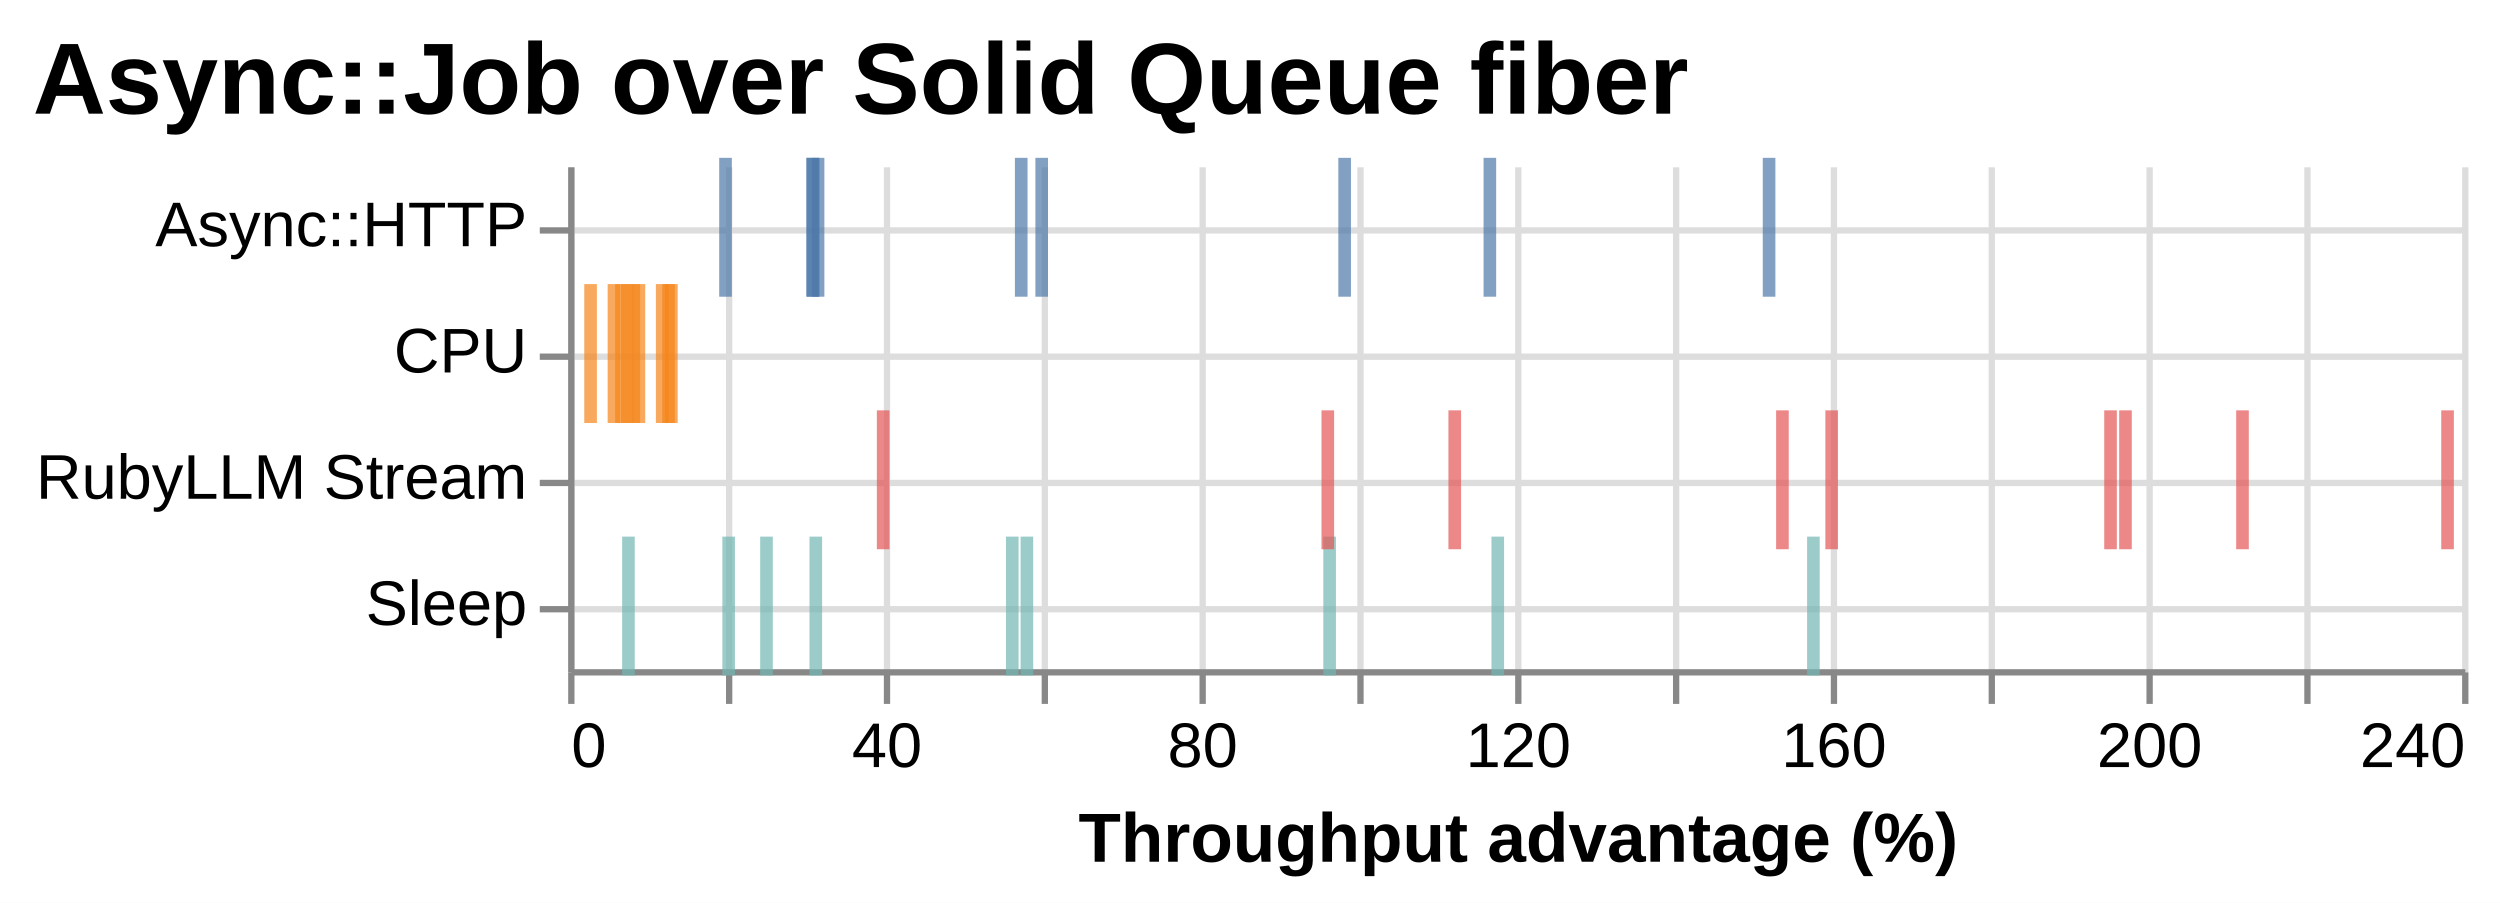
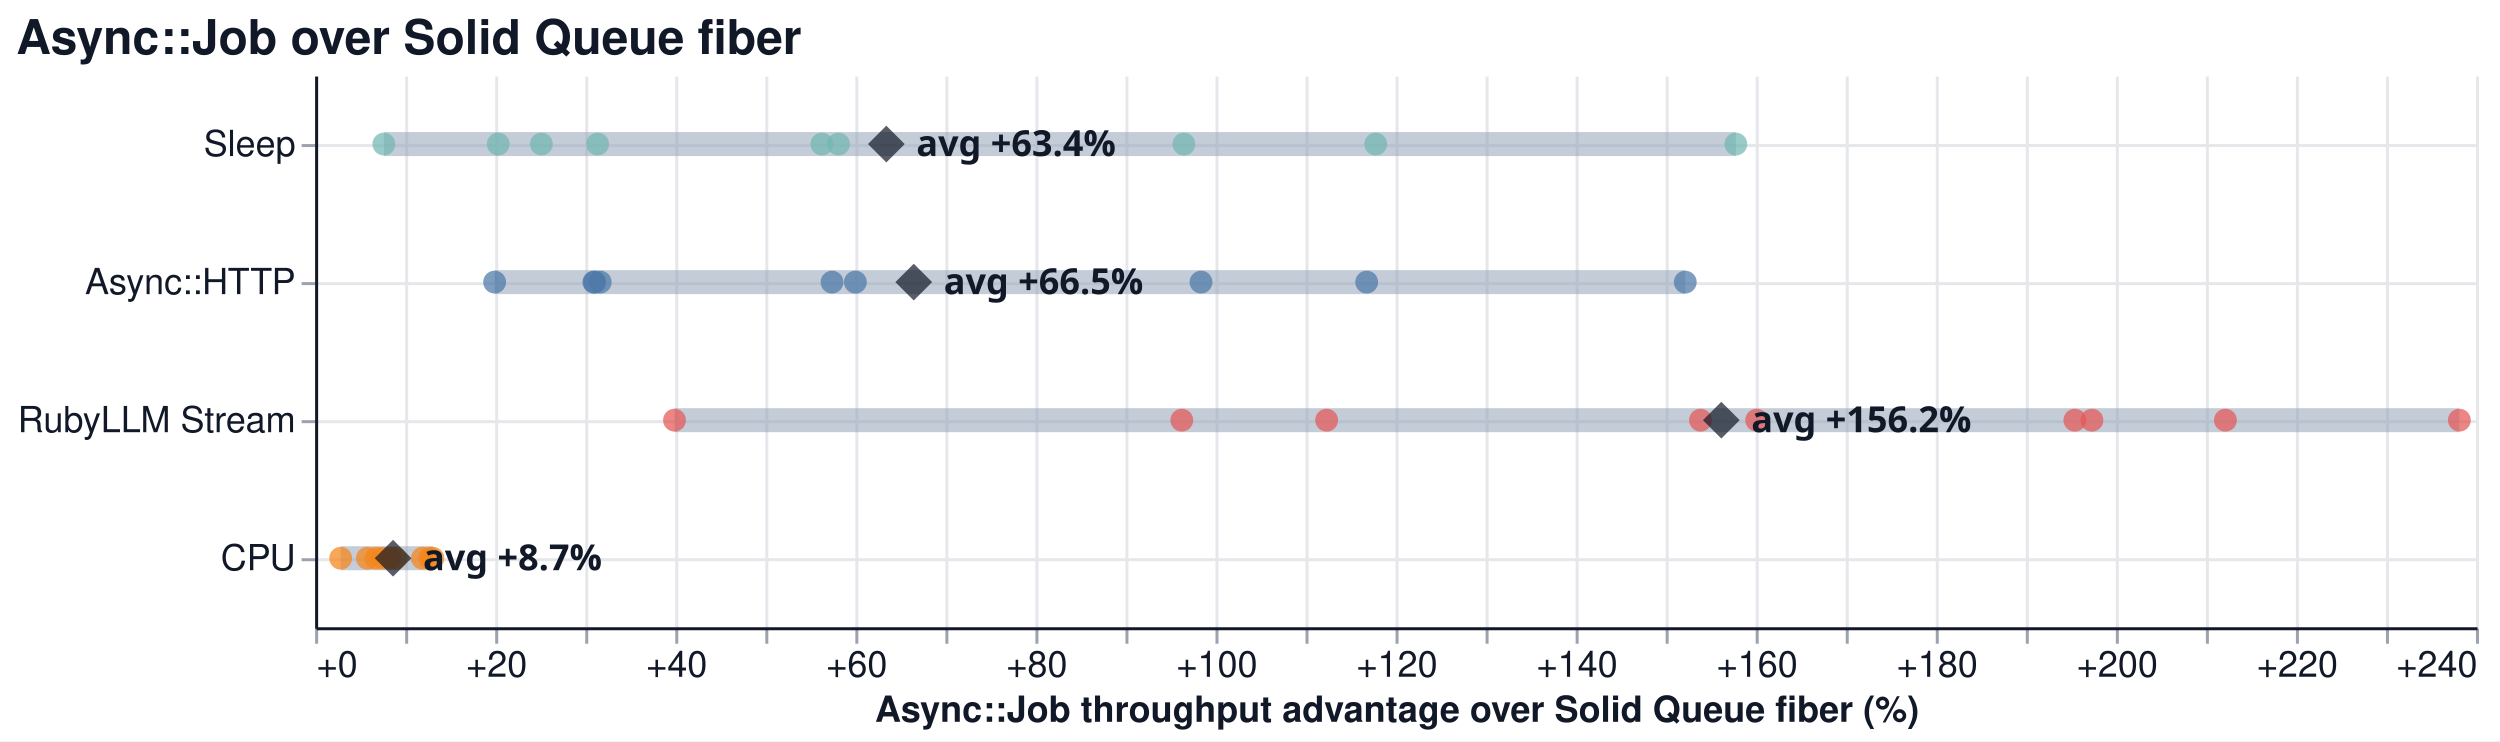
- <svg xmlns="http://www.w3.org/2000/svg" version="1.1" class="marks" width="396" height="143" viewBox="0 0 396 143">
-   <rect width="396" height="143" fill="white" />
-   <g fill="none" stroke-miterlimit="10" transform="translate(90,26)">
+ <svg xmlns="http://www.w3.org/2000/svg" version="1.1" class="marks" width="833" height="247" viewBox="0 0 833 247">
+   <rect width="833" height="247" fill="white" />
+   <g fill="none" stroke-miterlimit="10" transform="translate(105,25)">
    <g class="mark-group role-frame root" role="graphics-object" aria-roledescription="group mark container">
      <g transform="translate(0,0)">
-         <path class="background" aria-hidden="true" d="M0,0h300v80h-300Z" />
+         <path class="background" aria-hidden="true" d="M0,0h720v184h-720Z" />
        <g>
          <g class="mark-group role-axis" aria-hidden="true">
-             <g transform="translate(0.5,80.5)">
+             <g transform="translate(0.5,184.5)">
              <path class="background" aria-hidden="true" d="M0,0h0v0h0Z" pointer-events="none" />
              <g>
                <g class="mark-rule role-axis-grid" pointer-events="none">
-                   <line transform="translate(0,0)" x2="0" y2="-80" stroke="#ddd" stroke-width="1" opacity="1" />
-                   <line transform="translate(25,0)" x2="0" y2="-80" stroke="#ddd" stroke-width="1" opacity="1" />
-                   <line transform="translate(50,0)" x2="0" y2="-80" stroke="#ddd" stroke-width="1" opacity="1" />
-                   <line transform="translate(75,0)" x2="0" y2="-80" stroke="#ddd" stroke-width="1" opacity="1" />
-                   <line transform="translate(100,0)" x2="0" y2="-80" stroke="#ddd" stroke-width="1" opacity="1" />
-                   <line transform="translate(125,0)" x2="0" y2="-80" stroke="#ddd" stroke-width="1" opacity="1" />
-                   <line transform="translate(150,0)" x2="0" y2="-80" stroke="#ddd" stroke-width="1" opacity="1" />
-                   <line transform="translate(175,0)" x2="0" y2="-80" stroke="#ddd" stroke-width="1" opacity="1" />
-                   <line transform="translate(200,0)" x2="0" y2="-80" stroke="#ddd" stroke-width="1" opacity="1" />
-                   <line transform="translate(225,0)" x2="0" y2="-80" stroke="#ddd" stroke-width="1" opacity="1" />
-                   <line transform="translate(250,0)" x2="0" y2="-80" stroke="#ddd" stroke-width="1" opacity="1" />
-                   <line transform="translate(275,0)" x2="0" y2="-80" stroke="#ddd" stroke-width="1" opacity="1" />
-                   <line transform="translate(300,0)" x2="0" y2="-80" stroke="#ddd" stroke-width="1" opacity="1" />
+                   <line transform="translate(0,0)" x2="0" y2="-184" stroke="#e5e7eb" stroke-width="1" opacity="1" />
+                   <line transform="translate(30,0)" x2="0" y2="-184" stroke="#e5e7eb" stroke-width="1" opacity="1" />
+                   <line transform="translate(60,0)" x2="0" y2="-184" stroke="#e5e7eb" stroke-width="1" opacity="1" />
+                   <line transform="translate(90,0)" x2="0" y2="-184" stroke="#e5e7eb" stroke-width="1" opacity="1" />
+                   <line transform="translate(120,0)" x2="0" y2="-184" stroke="#e5e7eb" stroke-width="1" opacity="1" />
+                   <line transform="translate(150,0)" x2="0" y2="-184" stroke="#e5e7eb" stroke-width="1" opacity="1" />
+                   <line transform="translate(180,0)" x2="0" y2="-184" stroke="#e5e7eb" stroke-width="1" opacity="1" />
+                   <line transform="translate(210,0)" x2="0" y2="-184" stroke="#e5e7eb" stroke-width="1" opacity="1" />
+                   <line transform="translate(240,0)" x2="0" y2="-184" stroke="#e5e7eb" stroke-width="1" opacity="1" />
+                   <line transform="translate(270,0)" x2="0" y2="-184" stroke="#e5e7eb" stroke-width="1" opacity="1" />
+                   <line transform="translate(300,0)" x2="0" y2="-184" stroke="#e5e7eb" stroke-width="1" opacity="1" />
+                   <line transform="translate(330,0)" x2="0" y2="-184" stroke="#e5e7eb" stroke-width="1" opacity="1" />
+                   <line transform="translate(360,0)" x2="0" y2="-184" stroke="#e5e7eb" stroke-width="1" opacity="1" />
+                   <line transform="translate(390,0)" x2="0" y2="-184" stroke="#e5e7eb" stroke-width="1" opacity="1" />
+                   <line transform="translate(420,0)" x2="0" y2="-184" stroke="#e5e7eb" stroke-width="1" opacity="1" />
+                   <line transform="translate(450,0)" x2="0" y2="-184" stroke="#e5e7eb" stroke-width="1" opacity="1" />
+                   <line transform="translate(480,0)" x2="0" y2="-184" stroke="#e5e7eb" stroke-width="1" opacity="1" />
+                   <line transform="translate(510,0)" x2="0" y2="-184" stroke="#e5e7eb" stroke-width="1" opacity="1" />
+                   <line transform="translate(540,0)" x2="0" y2="-184" stroke="#e5e7eb" stroke-width="1" opacity="1" />
+                   <line transform="translate(570,0)" x2="0" y2="-184" stroke="#e5e7eb" stroke-width="1" opacity="1" />
+                   <line transform="translate(600,0)" x2="0" y2="-184" stroke="#e5e7eb" stroke-width="1" opacity="1" />
+                   <line transform="translate(630,0)" x2="0" y2="-184" stroke="#e5e7eb" stroke-width="1" opacity="1" />
+                   <line transform="translate(660,0)" x2="0" y2="-184" stroke="#e5e7eb" stroke-width="1" opacity="1" />
+                   <line transform="translate(690,0)" x2="0" y2="-184" stroke="#e5e7eb" stroke-width="1" opacity="1" />
+                   <line transform="translate(720,0)" x2="0" y2="-184" stroke="#e5e7eb" stroke-width="1" opacity="1" />
                </g>
              </g>
              <path class="foreground" aria-hidden="true" d="" pointer-events="none" display="none" />
            </g>
          </g>
          <g class="mark-group role-axis" aria-hidden="true">
            <g transform="translate(0.5,0.5)">
              <path class="background" aria-hidden="true" d="M0,0h0v0h0Z" pointer-events="none" />
              <g>
                <g class="mark-rule role-axis-grid" pointer-events="none">
-                   <line transform="translate(0,10)" x2="300" y2="0" stroke="#ddd" stroke-width="1" opacity="1" />
-                   <line transform="translate(0,30)" x2="300" y2="0" stroke="#ddd" stroke-width="1" opacity="1" />
-                   <line transform="translate(0,50)" x2="300" y2="0" stroke="#ddd" stroke-width="1" opacity="1" />
-                   <line transform="translate(0,70)" x2="300" y2="0" stroke="#ddd" stroke-width="1" opacity="1" />
-                 </g>
-               </g>
-               <path class="foreground" aria-hidden="true" d="" pointer-events="none" display="none" />
-             </g>
-           </g>
-           <g class="mark-group role-axis" role="graphics-symbol" aria-roledescription="axis" aria-label="X-axis titled 'Throughput advantage (%)' for a linear scale with values from 0 to 240">
-             <g transform="translate(0.5,80.5)">
+                   <line transform="translate(0,23)" x2="720" y2="0" stroke="#e5e7eb" stroke-width="1" opacity="1" />
+                   <line transform="translate(0,69)" x2="720" y2="0" stroke="#e5e7eb" stroke-width="1" opacity="1" />
+                   <line transform="translate(0,115)" x2="720" y2="0" stroke="#e5e7eb" stroke-width="1" opacity="1" />
+                   <line transform="translate(0,161)" x2="720" y2="0" stroke="#e5e7eb" stroke-width="1" opacity="1" />
+                 </g>
+               </g>
+               <path class="foreground" aria-hidden="true" d="" pointer-events="none" display="none" />
+             </g>
+           </g>
+           <g class="mark-group role-axis" role="graphics-symbol" aria-roledescription="axis" aria-label="X-axis titled 'Async::Job throughput advantage over Solid Queue fiber (%)' for a linear scale with values from +0 to +240">
+             <g transform="translate(0.5,184.5)">
              <path class="background" aria-hidden="true" d="M0,0h0v0h0Z" pointer-events="none" />
              <g>
                <g class="mark-rule role-axis-tick" pointer-events="none">
-                   <line transform="translate(0,0)" x2="0" y2="5" stroke="#888" stroke-width="1" opacity="1" />
-                   <line transform="translate(25,0)" x2="0" y2="5" stroke="#888" stroke-width="1" opacity="1" />
-                   <line transform="translate(50,0)" x2="0" y2="5" stroke="#888" stroke-width="1" opacity="1" />
-                   <line transform="translate(75,0)" x2="0" y2="5" stroke="#888" stroke-width="1" opacity="1" />
-                   <line transform="translate(100,0)" x2="0" y2="5" stroke="#888" stroke-width="1" opacity="1" />
-                   <line transform="translate(125,0)" x2="0" y2="5" stroke="#888" stroke-width="1" opacity="1" />
-                   <line transform="translate(150,0)" x2="0" y2="5" stroke="#888" stroke-width="1" opacity="1" />
-                   <line transform="translate(175,0)" x2="0" y2="5" stroke="#888" stroke-width="1" opacity="1" />
-                   <line transform="translate(200,0)" x2="0" y2="5" stroke="#888" stroke-width="1" opacity="1" />
-                   <line transform="translate(225,0)" x2="0" y2="5" stroke="#888" stroke-width="1" opacity="1" />
-                   <line transform="translate(250,0)" x2="0" y2="5" stroke="#888" stroke-width="1" opacity="1" />
-                   <line transform="translate(275,0)" x2="0" y2="5" stroke="#888" stroke-width="1" opacity="1" />
-                   <line transform="translate(300,0)" x2="0" y2="5" stroke="#888" stroke-width="1" opacity="1" />
+                   <line transform="translate(0,0)" x2="0" y2="5" stroke="#9ca3af" stroke-width="1" opacity="1" />
+                   <line transform="translate(30,0)" x2="0" y2="5" stroke="#9ca3af" stroke-width="1" opacity="1" />
+                   <line transform="translate(60,0)" x2="0" y2="5" stroke="#9ca3af" stroke-width="1" opacity="1" />
+                   <line transform="translate(90,0)" x2="0" y2="5" stroke="#9ca3af" stroke-width="1" opacity="1" />
+                   <line transform="translate(120,0)" x2="0" y2="5" stroke="#9ca3af" stroke-width="1" opacity="1" />
+                   <line transform="translate(150,0)" x2="0" y2="5" stroke="#9ca3af" stroke-width="1" opacity="1" />
+                   <line transform="translate(180,0)" x2="0" y2="5" stroke="#9ca3af" stroke-width="1" opacity="1" />
+                   <line transform="translate(210,0)" x2="0" y2="5" stroke="#9ca3af" stroke-width="1" opacity="1" />
+                   <line transform="translate(240,0)" x2="0" y2="5" stroke="#9ca3af" stroke-width="1" opacity="1" />
+                   <line transform="translate(270,0)" x2="0" y2="5" stroke="#9ca3af" stroke-width="1" opacity="1" />
+                   <line transform="translate(300,0)" x2="0" y2="5" stroke="#9ca3af" stroke-width="1" opacity="1" />
+                   <line transform="translate(330,0)" x2="0" y2="5" stroke="#9ca3af" stroke-width="1" opacity="1" />
+                   <line transform="translate(360,0)" x2="0" y2="5" stroke="#9ca3af" stroke-width="1" opacity="1" />
+                   <line transform="translate(390,0)" x2="0" y2="5" stroke="#9ca3af" stroke-width="1" opacity="1" />
+                   <line transform="translate(420,0)" x2="0" y2="5" stroke="#9ca3af" stroke-width="1" opacity="1" />
+                   <line transform="translate(450,0)" x2="0" y2="5" stroke="#9ca3af" stroke-width="1" opacity="1" />
+                   <line transform="translate(480,0)" x2="0" y2="5" stroke="#9ca3af" stroke-width="1" opacity="1" />
+                   <line transform="translate(510,0)" x2="0" y2="5" stroke="#9ca3af" stroke-width="1" opacity="1" />
+                   <line transform="translate(540,0)" x2="0" y2="5" stroke="#9ca3af" stroke-width="1" opacity="1" />
+                   <line transform="translate(570,0)" x2="0" y2="5" stroke="#9ca3af" stroke-width="1" opacity="1" />
+                   <line transform="translate(600,0)" x2="0" y2="5" stroke="#9ca3af" stroke-width="1" opacity="1" />
+                   <line transform="translate(630,0)" x2="0" y2="5" stroke="#9ca3af" stroke-width="1" opacity="1" />
+                   <line transform="translate(660,0)" x2="0" y2="5" stroke="#9ca3af" stroke-width="1" opacity="1" />
+                   <line transform="translate(690,0)" x2="0" y2="5" stroke="#9ca3af" stroke-width="1" opacity="1" />
+                   <line transform="translate(720,0)" x2="0" y2="5" stroke="#9ca3af" stroke-width="1" opacity="1" />
                </g>
                <g class="mark-text role-axis-label" pointer-events="none">
-                   <text text-anchor="start" transform="translate(0,15)" font-family="Arial" font-size="10px" fill="#000" opacity="1">0</text>
-                   <text text-anchor="middle" transform="translate(25,15)" font-family="Arial" font-size="10px" fill="#000" opacity="0">20</text>
-                   <text text-anchor="middle" transform="translate(50,15)" font-family="Arial" font-size="10px" fill="#000" opacity="1">40</text>
-                   <text text-anchor="middle" transform="translate(75,15)" font-family="Arial" font-size="10px" fill="#000" opacity="0">60</text>
-                   <text text-anchor="middle" transform="translate(100,15)" font-family="Arial" font-size="10px" fill="#000" opacity="1">80</text>
-                   <text text-anchor="middle" transform="translate(125,15)" font-family="Arial" font-size="10px" fill="#000" opacity="0">100</text>
-                   <text text-anchor="middle" transform="translate(150,15)" font-family="Arial" font-size="10px" fill="#000" opacity="1">120</text>
-                   <text text-anchor="middle" transform="translate(175,15)" font-family="Arial" font-size="10px" fill="#000" opacity="0">140</text>
-                   <text text-anchor="middle" transform="translate(200,15)" font-family="Arial" font-size="10px" fill="#000" opacity="1">160</text>
-                   <text text-anchor="middle" transform="translate(225,15)" font-family="Arial" font-size="10px" fill="#000" opacity="0">180</text>
-                   <text text-anchor="middle" transform="translate(250,15)" font-family="Arial" font-size="10px" fill="#000" opacity="1">200</text>
-                   <text text-anchor="middle" transform="translate(275,15)" font-family="Arial" font-size="10px" fill="#000" opacity="0">220</text>
-                   <text text-anchor="end" transform="translate(300,15)" font-family="Arial" font-size="10px" fill="#000" opacity="1">240</text>
+                   <text text-anchor="start" transform="translate(0,16)" font-family="Helvetica" font-size="12px" fill="#111827" opacity="1">+0</text>
+                   <text text-anchor="middle" transform="translate(30,16)" font-family="Helvetica" font-size="12px" fill="#111827" opacity="0">+10</text>
+                   <text text-anchor="middle" transform="translate(60,16)" font-family="Helvetica" font-size="12px" fill="#111827" opacity="1">+20</text>
+                   <text text-anchor="middle" transform="translate(90,16)" font-family="Helvetica" font-size="12px" fill="#111827" opacity="0">+30</text>
+                   <text text-anchor="middle" transform="translate(120,16)" font-family="Helvetica" font-size="12px" fill="#111827" opacity="1">+40</text>
+                   <text text-anchor="middle" transform="translate(150,16)" font-family="Helvetica" font-size="12px" fill="#111827" opacity="0">+50</text>
+                   <text text-anchor="middle" transform="translate(180,16)" font-family="Helvetica" font-size="12px" fill="#111827" opacity="1">+60</text>
+                   <text text-anchor="middle" transform="translate(210,16)" font-family="Helvetica" font-size="12px" fill="#111827" opacity="0">+70</text>
+                   <text text-anchor="middle" transform="translate(240,16)" font-family="Helvetica" font-size="12px" fill="#111827" opacity="1">+80</text>
+                   <text text-anchor="middle" transform="translate(270,16)" font-family="Helvetica" font-size="12px" fill="#111827" opacity="0">+90</text>
+                   <text text-anchor="middle" transform="translate(300,16)" font-family="Helvetica" font-size="12px" fill="#111827" opacity="1">+100</text>
+                   <text text-anchor="middle" transform="translate(330,16)" font-family="Helvetica" font-size="12px" fill="#111827" opacity="0">+110</text>
+                   <text text-anchor="middle" transform="translate(360,16)" font-family="Helvetica" font-size="12px" fill="#111827" opacity="1">+120</text>
+                   <text text-anchor="middle" transform="translate(390,16)" font-family="Helvetica" font-size="12px" fill="#111827" opacity="0">+130</text>
+                   <text text-anchor="middle" transform="translate(420,16)" font-family="Helvetica" font-size="12px" fill="#111827" opacity="1">+140</text>
+                   <text text-anchor="middle" transform="translate(450,16)" font-family="Helvetica" font-size="12px" fill="#111827" opacity="0">+150</text>
+                   <text text-anchor="middle" transform="translate(480,16)" font-family="Helvetica" font-size="12px" fill="#111827" opacity="1">+160</text>
+                   <text text-anchor="middle" transform="translate(510,16)" font-family="Helvetica" font-size="12px" fill="#111827" opacity="0">+170</text>
+                   <text text-anchor="middle" transform="translate(540,16)" font-family="Helvetica" font-size="12px" fill="#111827" opacity="1">+180</text>
+                   <text text-anchor="middle" transform="translate(570,16)" font-family="Helvetica" font-size="12px" fill="#111827" opacity="0">+190</text>
+                   <text text-anchor="middle" transform="translate(600,16)" font-family="Helvetica" font-size="12px" fill="#111827" opacity="1">+200</text>
+                   <text text-anchor="middle" transform="translate(630,16)" font-family="Helvetica" font-size="12px" fill="#111827" opacity="0">+210</text>
+                   <text text-anchor="middle" transform="translate(660,16)" font-family="Helvetica" font-size="12px" fill="#111827" opacity="1">+220</text>
+                   <text text-anchor="middle" transform="translate(690,16)" font-family="Helvetica" font-size="12px" fill="#111827" opacity="0">+230</text>
+                   <text text-anchor="end" transform="translate(720,16)" font-family="Helvetica" font-size="12px" fill="#111827" opacity="1">+240</text>
                </g>
                <g class="mark-rule role-axis-domain" pointer-events="none">
-                   <line transform="translate(0,0)" x2="300" y2="0" stroke="#888" stroke-width="1" opacity="1" />
+                   <line transform="translate(0,0)" x2="720" y2="0" stroke="#111827" stroke-width="1" opacity="1" />
                </g>
                <g class="mark-text role-axis-title" pointer-events="none">
-                   <text text-anchor="middle" transform="translate(150,30)" font-family="Arial" font-size="11px" font-weight="bold" fill="#000" opacity="1">Throughput advantage (%)</text>
-                 </g>
-               </g>
-               <path class="foreground" aria-hidden="true" d="" pointer-events="none" display="none" />
-             </g>
-           </g>
-           <g class="mark-group role-axis" role="graphics-symbol" aria-roledescription="axis" aria-label="Y-axis for a discrete scale with 4 values: Async::HTTP, CPU, RubyLLM Stream, Sleep">
+                   <text text-anchor="middle" transform="translate(360,31)" font-family="Helvetica" font-size="12px" font-weight="bold" fill="#111827" opacity="1">Async::Job throughput advantage over Solid Queue fiber (%)</text>
+                 </g>
+               </g>
+               <path class="foreground" aria-hidden="true" d="" pointer-events="none" display="none" />
+             </g>
+           </g>
+           <g class="mark-group role-axis" role="graphics-symbol" aria-roledescription="axis" aria-label="Y-axis for a discrete scale with 4 values: Sleep, Async::HTTP, RubyLLM Stream, CPU">
            <g transform="translate(0.5,0.5)">
              <path class="background" aria-hidden="true" d="M0,0h0v0h0Z" pointer-events="none" />
              <g>
                <g class="mark-rule role-axis-tick" pointer-events="none">
-                   <line transform="translate(0,10)" x2="-5" y2="0" stroke="#888" stroke-width="1" opacity="1" />
-                   <line transform="translate(0,30)" x2="-5" y2="0" stroke="#888" stroke-width="1" opacity="1" />
-                   <line transform="translate(0,50)" x2="-5" y2="0" stroke="#888" stroke-width="1" opacity="1" />
-                   <line transform="translate(0,70)" x2="-5" y2="0" stroke="#888" stroke-width="1" opacity="1" />
+                   <line transform="translate(0,23)" x2="-5" y2="0" stroke="#9ca3af" stroke-width="1" opacity="1" />
+                   <line transform="translate(0,69)" x2="-5" y2="0" stroke="#9ca3af" stroke-width="1" opacity="1" />
+                   <line transform="translate(0,115)" x2="-5" y2="0" stroke="#9ca3af" stroke-width="1" opacity="1" />
+                   <line transform="translate(0,161)" x2="-5" y2="0" stroke="#9ca3af" stroke-width="1" opacity="1" />
                </g>
                <g class="mark-text role-axis-label" pointer-events="none">
-                   <text text-anchor="end" transform="translate(-7,12.5)" font-family="Arial" font-size="10px" fill="#000" opacity="1">Async::HTTP</text>
-                   <text text-anchor="end" transform="translate(-7,32.5)" font-family="Arial" font-size="10px" fill="#000" opacity="1">CPU</text>
-                   <text text-anchor="end" transform="translate(-7,52.5)" font-family="Arial" font-size="10px" fill="#000" opacity="1">RubyLLM Stream</text>
-                   <text text-anchor="end" transform="translate(-7,72.5)" font-family="Arial" font-size="10px" fill="#000" opacity="1">Sleep</text>
+                   <text text-anchor="end" transform="translate(-7,26.5)" font-family="Helvetica" font-size="12px" fill="#111827" opacity="1">Sleep</text>
+                   <text text-anchor="end" transform="translate(-7,72.5)" font-family="Helvetica" font-size="12px" fill="#111827" opacity="1">Async::HTTP</text>
+                   <text text-anchor="end" transform="translate(-7,118.5)" font-family="Helvetica" font-size="12px" fill="#111827" opacity="1">RubyLLM Stream</text>
+                   <text text-anchor="end" transform="translate(-7,164.5)" font-family="Helvetica" font-size="12px" fill="#111827" opacity="1">CPU</text>
                </g>
                <g class="mark-rule role-axis-domain" pointer-events="none">
-                   <line transform="translate(0,0)" x2="0" y2="80" stroke="#888" stroke-width="1" opacity="1" />
-                 </g>
-               </g>
-               <path class="foreground" aria-hidden="true" d="" pointer-events="none" display="none" />
-             </g>
-           </g>
-           <g class="mark-rect role-mark marks" role="graphics-object" aria-roledescription="rect mark container">
-             <path aria-label="Throughput advantage (%): 31.375739645; workload: Sleep; concurrency: 5; processes: 1 proc; value: 31.375739645" role="graphics-symbol" aria-roledescription="tick" d="M38.22,59h2v22h-2Z" fill="#72b7b2" opacity="0.7" />
-             <path aria-label="Throughput advantage (%): 58.1294432647; workload: Sleep; concurrency: 10; processes: 1 proc; value: 58.1294432647" role="graphics-symbol" aria-roledescription="tick" d="M71.662,59h2v22h-2Z" fill="#72b7b2" opacity="0.7" />
-             <path aria-label="Throughput advantage (%): 117.79725834; workload: Sleep; concurrency: 25; processes: 1 proc; value: 117.79725834" role="graphics-symbol" aria-roledescription="tick" d="M146.247,59h2v22h-2Z" fill="#72b7b2" opacity="0.7" />
-             <path aria-label="Throughput advantage (%): 157.794026874; workload: Sleep; concurrency: 50; processes: 1 proc; value: 157.794026874" role="graphics-symbol" aria-roledescription="tick" d="M196.243,59h2v22h-2Z" fill="#72b7b2" opacity="0.7" />
-             <path aria-label="Throughput advantage (%): 25.1297946532; workload: Sleep; concurrency: 5; processes: 2 proc; value: 25.1297946532" role="graphics-symbol" aria-roledescription="tick" d="M30.412,59h2v22h-2Z" fill="#72b7b2" opacity="0.7" />
-             <path aria-label="Throughput advantage (%): 56.2765905423; workload: Sleep; concurrency: 10; processes: 2 proc; value: 56.2765905423" role="graphics-symbol" aria-roledescription="tick" d="M69.346,59h2v22h-2Z" fill="#72b7b2" opacity="0.7" />
-             <path aria-label="Throughput advantage (%): 96.4900355322; workload: Sleep; concurrency: 25; processes: 2 proc; value: 96.4900355322" role="graphics-symbol" aria-roledescription="tick" d="M119.613,59h2v22h-2Z" fill="#72b7b2" opacity="0.7" />
-             <path aria-label="Throughput advantage (%): 7.63657135985; workload: Sleep; concurrency: 5; processes: 6 proc; value: 7.63657135985" role="graphics-symbol" aria-roledescription="tick" d="M8.546,59h2v22h-2Z" fill="#72b7b2" opacity="0.7" />
-             <path aria-label="Throughput advantage (%): 20.3369951914; workload: Sleep; concurrency: 10; processes: 6 proc; value: 20.3369951914" role="graphics-symbol" aria-roledescription="tick" d="M24.421,59h2v22h-2Z" fill="#72b7b2" opacity="0.7" />
-             <path aria-label="Throughput advantage (%): 30.9555654629; workload: Async::HTTP; concurrency: 5; processes: 1 proc; value: 30.9555654629" role="graphics-symbol" aria-roledescription="tick" d="M37.694,-1h2v22h-2Z" fill="#4c78a8" opacity="0.7" />
-             <path aria-label="Throughput advantage (%): 60.0037362227; workload: Async::HTTP; concurrency: 10; processes: 1 proc; value: 60.0037362227" role="graphics-symbol" aria-roledescription="tick" d="M74.005,-1h2v22h-2Z" fill="#4c78a8" opacity="0.7" />
-             <path aria-label="Throughput advantage (%): 116.79411593; workload: Async::HTTP; concurrency: 25; processes: 1 proc; value: 116.79411593" role="graphics-symbol" aria-roledescription="tick" d="M144.993,-1h2v22h-2Z" fill="#4c78a8" opacity="0.7" />
-             <path aria-label="Throughput advantage (%): 152.176767677; workload: Async::HTTP; concurrency: 50; processes: 1 proc; value: 152.176767677" role="graphics-symbol" aria-roledescription="tick" d="M189.221,-1h2v22h-2Z" fill="#4c78a8" opacity="0.7" />
-             <path aria-label="Throughput advantage (%): 31.6636570621; workload: Async::HTTP; concurrency: 5; processes: 2 proc; value: 31.6636570621" role="graphics-symbol" aria-roledescription="tick" d="M38.58,-1h2v22h-2Z" fill="#4c78a8" opacity="0.7" />
-             <path aria-label="Throughput advantage (%): 57.408411814; workload: Async::HTTP; concurrency: 10; processes: 2 proc; value: 57.408411814" role="graphics-symbol" aria-roledescription="tick" d="M70.761,-1h2v22h-2Z" fill="#4c78a8" opacity="0.7" />
-             <path aria-label="Throughput advantage (%): 98.3918037876; workload: Async::HTTP; concurrency: 25; processes: 2 proc; value: 98.3918037876" role="graphics-symbol" aria-roledescription="tick" d="M121.99,-1h2v22h-2Z" fill="#4c78a8" opacity="0.7" />
-             <path aria-label="Throughput advantage (%): 19.9372868972; workload: Async::HTTP; concurrency: 5; processes: 6 proc; value: 19.9372868972" role="graphics-symbol" aria-roledescription="tick" d="M23.922,-1h2v22h-2Z" fill="#4c78a8" opacity="0.7" />
-             <path aria-label="Throughput advantage (%): 31.0507224594; workload: Async::HTTP; concurrency: 10; processes: 6 proc; value: 31.0507224594" role="graphics-symbol" aria-roledescription="tick" d="M37.813,-1h2v22h-2Z" fill="#4c78a8" opacity="0.7" />
-             <path aria-label="Throughput advantage (%): 112.345679012; workload: RubyLLM Stream; concurrency: 5; processes: 1 proc; value: 112.345679012" role="graphics-symbol" aria-roledescription="tick" d="M139.432,39h2v22h-2Z" fill="#e45756" opacity="0.7" />
-             <path aria-label="Throughput advantage (%): 160.109289617; workload: RubyLLM Stream; concurrency: 10; processes: 1 proc; value: 160.109289617" role="graphics-symbol" aria-roledescription="tick" d="M199.137,39h2v22h-2Z" fill="#e45756" opacity="0.7" />
-             <path aria-label="Throughput advantage (%): 197.340425532; workload: RubyLLM Stream; concurrency: 25; processes: 1 proc; value: 197.340425532" role="graphics-symbol" aria-roledescription="tick" d="M245.676,39h2v22h-2Z" fill="#e45756" opacity="0.7" />
-             <path aria-label="Throughput advantage (%): 212.169312169; workload: RubyLLM Stream; concurrency: 50; processes: 1 proc; value: 212.169312169" role="graphics-symbol" aria-roledescription="tick" d="M264.212,39h2v22h-2Z" fill="#e45756" opacity="0.7" />
-             <path aria-label="Throughput advantage (%): 96.2585034014; workload: RubyLLM Stream; concurrency: 5; processes: 2 proc; value: 96.2585034014" role="graphics-symbol" aria-roledescription="tick" d="M119.323,39h2v22h-2Z" fill="#e45756" opacity="0.7" />
-             <path aria-label="Throughput advantage (%): 153.869047619; workload: RubyLLM Stream; concurrency: 10; processes: 2 proc; value: 153.869047619" role="graphics-symbol" aria-roledescription="tick" d="M191.336,39h2v22h-2Z" fill="#e45756" opacity="0.7" />
-             <path aria-label="Throughput advantage (%): 238.153846154; workload: RubyLLM Stream; concurrency: 25; processes: 2 proc; value: 238.153846154" role="graphics-symbol" aria-roledescription="tick" d="M296.692,39h2v22h-2Z" fill="#e45756" opacity="0.7" />
-             <path aria-label="Throughput advantage (%): 39.9147727273; workload: RubyLLM Stream; concurrency: 5; processes: 6 proc; value: 39.9147727273" role="graphics-symbol" aria-roledescription="tick" d="M48.893,39h2v22h-2Z" fill="#e45756" opacity="0.7" />
-             <path aria-label="Throughput advantage (%): 195.446584939; workload: RubyLLM Stream; concurrency: 10; processes: 6 proc; value: 195.446584939" role="graphics-symbol" aria-roledescription="tick" d="M243.308,39h2v22h-2Z" fill="#e45756" opacity="0.7" />
-             <path aria-label="Throughput advantage (%): 13.0796150481; workload: CPU; concurrency: 5; processes: 1 proc; value: 13.0796150481" role="graphics-symbol" aria-roledescription="tick" d="M15.35,19h2v22h-2Z" fill="#f58518" opacity="0.7" />
-             <path aria-label="Throughput advantage (%): 8.96405919662; workload: CPU; concurrency: 10; processes: 1 proc; value: 8.96405919662" role="graphics-symbol" aria-roledescription="tick" d="M10.205,19h2v22h-2Z" fill="#f58518" opacity="0.7" />
-             <path aria-label="Throughput advantage (%): 6.75507666805; workload: CPU; concurrency: 25; processes: 1 proc; value: 6.75507666805" role="graphics-symbol" aria-roledescription="tick" d="M7.444,19h2v22h-2Z" fill="#f58518" opacity="0.7" />
-             <path aria-label="Throughput advantage (%): 5.8024691358; workload: CPU; concurrency: 50; processes: 1 proc; value: 5.8024691358" role="graphics-symbol" aria-roledescription="tick" d="M6.253,19h2v22h-2Z" fill="#f58518" opacity="0.7" />
-             <path aria-label="Throughput advantage (%): 11.9157797316; workload: CPU; concurrency: 5; processes: 2 proc; value: 11.9157797316" role="graphics-symbol" aria-roledescription="tick" d="M13.895,19h2v22h-2Z" fill="#f58518" opacity="0.7" />
-             <path aria-label="Throughput advantage (%): 8.31826401447; workload: CPU; concurrency: 10; processes: 2 proc; value: 8.31826401447" role="graphics-symbol" aria-roledescription="tick" d="M9.398,19h2v22h-2Z" fill="#f58518" opacity="0.7" />
-             <path aria-label="Throughput advantage (%): 2.83780833879; workload: CPU; concurrency: 25; processes: 2 proc; value: 2.83780833879" role="graphics-symbol" aria-roledescription="tick" d="M2.547,19h2v22h-2Z" fill="#f58518" opacity="0.7" />
-             <path aria-label="Throughput advantage (%): 12.7180641531; workload: CPU; concurrency: 5; processes: 6 proc; value: 12.7180641531" role="graphics-symbol" aria-roledescription="tick" d="M14.898,19h2v22h-2Z" fill="#f58518" opacity="0.7" />
-             <path aria-label="Throughput advantage (%): 7.49544626594; workload: CPU; concurrency: 10; processes: 6 proc; value: 7.49544626594" role="graphics-symbol" aria-roledescription="tick" d="M8.369,19h2v22h-2Z" fill="#f58518" opacity="0.7" />
+                   <line transform="translate(0,0)" x2="0" y2="184" stroke="#111827" stroke-width="1" opacity="1" />
+                 </g>
+               </g>
+               <path class="foreground" aria-hidden="true" d="" pointer-events="none" display="none" />
+             </g>
+           </g>
+           <g class="mark-rule role-mark layer_0_marks" role="graphics-object" aria-roledescription="rule mark container">
+             <line aria-label="Async::Job throughput advantage over Solid Queue fiber (%): +0; workload: Sleep" role="graphics-symbol" aria-roledescription="rule mark" transform="translate(0,23)" x2="0" y2="0" stroke="#111827" stroke-width="1.5" opacity="0.75" />
+             <line aria-label="Async::Job throughput advantage over Solid Queue fiber (%): +0; workload: Async::HTTP" role="graphics-symbol" aria-roledescription="rule mark" transform="translate(0,69)" x2="0" y2="0" stroke="#111827" stroke-width="1.5" opacity="0.75" />
+             <line aria-label="Async::Job throughput advantage over Solid Queue fiber (%): +0; workload: RubyLLM Stream" role="graphics-symbol" aria-roledescription="rule mark" transform="translate(0,115)" x2="0" y2="0" stroke="#111827" stroke-width="1.5" opacity="0.75" />
+             <line aria-label="Async::Job throughput advantage over Solid Queue fiber (%): +0; workload: CPU" role="graphics-symbol" aria-roledescription="rule mark" transform="translate(0,161)" x2="0" y2="0" stroke="#111827" stroke-width="1.5" opacity="0.75" />
+           </g>
+           <g class="mark-rule role-mark layer_1_marks" role="graphics-object" aria-roledescription="rule mark container">
+             <line aria-label="Async::Job throughput advantage over Solid Queue fiber (%): +8; workload: Sleep; max: 157.794026874; min: 7.63657135985; average: 63.440717267; cells: 9" role="graphics-symbol" aria-roledescription="rule mark" transform="translate(22.90971,23)" x2="450.472" y2="0" stroke="#94a3b8" stroke-width="8" opacity="0.55" />
+             <line aria-label="Async::Job throughput advantage over Solid Queue fiber (%): +20; workload: Async::HTTP; max: 152.176767677; min: 19.9372868972; average: 66.4868963681; cells: 9" role="graphics-symbol" aria-roledescription="rule mark" transform="translate(59.81186,69)" x2="396.718" y2="0" stroke="#94a3b8" stroke-width="8" opacity="0.55" />
+             <line aria-label="Async::Job throughput advantage over Solid Queue fiber (%): +40; workload: RubyLLM Stream; max: 238.153846154; min: 39.9147727273; average: 156.178606797; cells: 9" role="graphics-symbol" aria-roledescription="rule mark" transform="translate(119.7443,115)" x2="594.717" y2="0" stroke="#94a3b8" stroke-width="8" opacity="0.55" />
+             <line aria-label="Async::Job throughput advantage over Solid Queue fiber (%): +3; workload: CPU; max: 13.0796150481; min: 2.83780833879; average: 8.65406472805; cells: 9" role="graphics-symbol" aria-roledescription="rule mark" transform="translate(8.513425,161)" x2="30.725" y2="0" stroke="#94a3b8" stroke-width="8" opacity="0.55" />
+           </g>
+           <g class="mark-symbol role-mark layer_2_marks" role="graphics-object" aria-roledescription="symbol mark container">
+             <path aria-label="Async::Job throughput advantage over Solid Queue fiber (%): +31; workload: Sleep; concurrency: 5; processes: 1 proc; value: 31.375739645" role="graphics-symbol" aria-roledescription="point" transform="translate(94.12722,23)" d="M3.808,0A3.808,3.808,0,1,1,-3.808,0A3.808,3.808,0,1,1,3.808,0" fill="#72b7b2" stroke-width="2" opacity="0.72" />
+             <path aria-label="Async::Job throughput advantage over Solid Queue fiber (%): +58; workload: Sleep; concurrency: 10; processes: 1 proc; value: 58.1294432647" role="graphics-symbol" aria-roledescription="point" transform="translate(174.3883,23)" d="M3.808,0A3.808,3.808,0,1,1,-3.808,0A3.808,3.808,0,1,1,3.808,0" fill="#72b7b2" stroke-width="2" opacity="0.72" />
+             <path aria-label="Async::Job throughput advantage over Solid Queue fiber (%): +118; workload: Sleep; concurrency: 25; processes: 1 proc; value: 117.79725834" role="graphics-symbol" aria-roledescription="point" transform="translate(353.3918,23)" d="M3.808,0A3.808,3.808,0,1,1,-3.808,0A3.808,3.808,0,1,1,3.808,0" fill="#72b7b2" stroke-width="2" opacity="0.72" />
+             <path aria-label="Async::Job throughput advantage over Solid Queue fiber (%): +158; workload: Sleep; concurrency: 50; processes: 1 proc; value: 157.794026874" role="graphics-symbol" aria-roledescription="point" transform="translate(473.3821,23)" d="M3.808,0A3.808,3.808,0,1,1,-3.808,0A3.808,3.808,0,1,1,3.808,0" fill="#72b7b2" stroke-width="2" opacity="0.72" />
+             <path aria-label="Async::Job throughput advantage over Solid Queue fiber (%): +25; workload: Sleep; concurrency: 5; processes: 2 proc; value: 25.1297946532" role="graphics-symbol" aria-roledescription="point" transform="translate(75.38938,23)" d="M3.808,0A3.808,3.808,0,1,1,-3.808,0A3.808,3.808,0,1,1,3.808,0" fill="#72b7b2" stroke-width="2" opacity="0.72" />
+             <path aria-label="Async::Job throughput advantage over Solid Queue fiber (%): +56; workload: Sleep; concurrency: 10; processes: 2 proc; value: 56.2765905423" role="graphics-symbol" aria-roledescription="point" transform="translate(168.8298,23)" d="M3.808,0A3.808,3.808,0,1,1,-3.808,0A3.808,3.808,0,1,1,3.808,0" fill="#72b7b2" stroke-width="2" opacity="0.72" />
+             <path aria-label="Async::Job throughput advantage over Solid Queue fiber (%): +96; workload: Sleep; concurrency: 25; processes: 2 proc; value: 96.4900355322" role="graphics-symbol" aria-roledescription="point" transform="translate(289.4701,23)" d="M3.808,0A3.808,3.808,0,1,1,-3.808,0A3.808,3.808,0,1,1,3.808,0" fill="#72b7b2" stroke-width="2" opacity="0.72" />
+             <path aria-label="Async::Job throughput advantage over Solid Queue fiber (%): +8; workload: Sleep; concurrency: 5; processes: 6 proc; value: 7.63657135985" role="graphics-symbol" aria-roledescription="point" transform="translate(22.90971,23)" d="M3.808,0A3.808,3.808,0,1,1,-3.808,0A3.808,3.808,0,1,1,3.808,0" fill="#72b7b2" stroke-width="2" opacity="0.72" />
+             <path aria-label="Async::Job throughput advantage over Solid Queue fiber (%): +20; workload: Sleep; concurrency: 10; processes: 6 proc; value: 20.3369951914" role="graphics-symbol" aria-roledescription="point" transform="translate(61.01099,23)" d="M3.808,0A3.808,3.808,0,1,1,-3.808,0A3.808,3.808,0,1,1,3.808,0" fill="#72b7b2" stroke-width="2" opacity="0.72" />
+             <path aria-label="Async::Job throughput advantage over Solid Queue fiber (%): +31; workload: Async::HTTP; concurrency: 5; processes: 1 proc; value: 30.9555654629" role="graphics-symbol" aria-roledescription="point" transform="translate(92.8667,69)" d="M3.808,0A3.808,3.808,0,1,1,-3.808,0A3.808,3.808,0,1,1,3.808,0" fill="#4c78a8" stroke-width="2" opacity="0.72" />
+             <path aria-label="Async::Job throughput advantage over Solid Queue fiber (%): +60; workload: Async::HTTP; concurrency: 10; processes: 1 proc; value: 60.0037362227" role="graphics-symbol" aria-roledescription="point" transform="translate(180.0112,69)" d="M3.808,0A3.808,3.808,0,1,1,-3.808,0A3.808,3.808,0,1,1,3.808,0" fill="#4c78a8" stroke-width="2" opacity="0.72" />
+             <path aria-label="Async::Job throughput advantage over Solid Queue fiber (%): +117; workload: Async::HTTP; concurrency: 25; processes: 1 proc; value: 116.79411593" role="graphics-symbol" aria-roledescription="point" transform="translate(350.3823,69)" d="M3.808,0A3.808,3.808,0,1,1,-3.808,0A3.808,3.808,0,1,1,3.808,0" fill="#4c78a8" stroke-width="2" opacity="0.72" />
+             <path aria-label="Async::Job throughput advantage over Solid Queue fiber (%): +152; workload: Async::HTTP; concurrency: 50; processes: 1 proc; value: 152.176767677" role="graphics-symbol" aria-roledescription="point" transform="translate(456.5303,69)" d="M3.808,0A3.808,3.808,0,1,1,-3.808,0A3.808,3.808,0,1,1,3.808,0" fill="#4c78a8" stroke-width="2" opacity="0.72" />
+             <path aria-label="Async::Job throughput advantage over Solid Queue fiber (%): +32; workload: Async::HTTP; concurrency: 5; processes: 2 proc; value: 31.6636570621" role="graphics-symbol" aria-roledescription="point" transform="translate(94.99097,69)" d="M3.808,0A3.808,3.808,0,1,1,-3.808,0A3.808,3.808,0,1,1,3.808,0" fill="#4c78a8" stroke-width="2" opacity="0.72" />
+             <path aria-label="Async::Job throughput advantage over Solid Queue fiber (%): +57; workload: Async::HTTP; concurrency: 10; processes: 2 proc; value: 57.408411814" role="graphics-symbol" aria-roledescription="point" transform="translate(172.2252,69)" d="M3.808,0A3.808,3.808,0,1,1,-3.808,0A3.808,3.808,0,1,1,3.808,0" fill="#4c78a8" stroke-width="2" opacity="0.72" />
+             <path aria-label="Async::Job throughput advantage over Solid Queue fiber (%): +98; workload: Async::HTTP; concurrency: 25; processes: 2 proc; value: 98.3918037876" role="graphics-symbol" aria-roledescription="point" transform="translate(295.1754,69)" d="M3.808,0A3.808,3.808,0,1,1,-3.808,0A3.808,3.808,0,1,1,3.808,0" fill="#4c78a8" stroke-width="2" opacity="0.72" />
+             <path aria-label="Async::Job throughput advantage over Solid Queue fiber (%): +20; workload: Async::HTTP; concurrency: 5; processes: 6 proc; value: 19.9372868972" role="graphics-symbol" aria-roledescription="point" transform="translate(59.81186,69)" d="M3.808,0A3.808,3.808,0,1,1,-3.808,0A3.808,3.808,0,1,1,3.808,0" fill="#4c78a8" stroke-width="2" opacity="0.72" />
+             <path aria-label="Async::Job throughput advantage over Solid Queue fiber (%): +31; workload: Async::HTTP; concurrency: 10; processes: 6 proc; value: 31.0507224594" role="graphics-symbol" aria-roledescription="point" transform="translate(93.15217,69)" d="M3.808,0A3.808,3.808,0,1,1,-3.808,0A3.808,3.808,0,1,1,3.808,0" fill="#4c78a8" stroke-width="2" opacity="0.72" />
+             <path aria-label="Async::Job throughput advantage over Solid Queue fiber (%): +112; workload: RubyLLM Stream; concurrency: 5; processes: 1 proc; value: 112.345679012" role="graphics-symbol" aria-roledescription="point" transform="translate(337.037,115)" d="M3.808,0A3.808,3.808,0,1,1,-3.808,0A3.808,3.808,0,1,1,3.808,0" fill="#e45756" stroke-width="2" opacity="0.72" />
+             <path aria-label="Async::Job throughput advantage over Solid Queue fiber (%): +160; workload: RubyLLM Stream; concurrency: 10; processes: 1 proc; value: 160.109289617" role="graphics-symbol" aria-roledescription="point" transform="translate(480.3279,115)" d="M3.808,0A3.808,3.808,0,1,1,-3.808,0A3.808,3.808,0,1,1,3.808,0" fill="#e45756" stroke-width="2" opacity="0.72" />
+             <path aria-label="Async::Job throughput advantage over Solid Queue fiber (%): +197; workload: RubyLLM Stream; concurrency: 25; processes: 1 proc; value: 197.340425532" role="graphics-symbol" aria-roledescription="point" transform="translate(592.0213,115)" d="M3.808,0A3.808,3.808,0,1,1,-3.808,0A3.808,3.808,0,1,1,3.808,0" fill="#e45756" stroke-width="2" opacity="0.72" />
+             <path aria-label="Async::Job throughput advantage over Solid Queue fiber (%): +212; workload: RubyLLM Stream; concurrency: 50; processes: 1 proc; value: 212.169312169" role="graphics-symbol" aria-roledescription="point" transform="translate(636.5079,115)" d="M3.808,0A3.808,3.808,0,1,1,-3.808,0A3.808,3.808,0,1,1,3.808,0" fill="#e45756" stroke-width="2" opacity="0.72" />
+             <path aria-label="Async::Job throughput advantage over Solid Queue fiber (%): +96; workload: RubyLLM Stream; concurrency: 5; processes: 2 proc; value: 96.2585034014" role="graphics-symbol" aria-roledescription="point" transform="translate(288.7755,115)" d="M3.808,0A3.808,3.808,0,1,1,-3.808,0A3.808,3.808,0,1,1,3.808,0" fill="#e45756" stroke-width="2" opacity="0.72" />
+             <path aria-label="Async::Job throughput advantage over Solid Queue fiber (%): +154; workload: RubyLLM Stream; concurrency: 10; processes: 2 proc; value: 153.869047619" role="graphics-symbol" aria-roledescription="point" transform="translate(461.6071,115)" d="M3.808,0A3.808,3.808,0,1,1,-3.808,0A3.808,3.808,0,1,1,3.808,0" fill="#e45756" stroke-width="2" opacity="0.72" />
+             <path aria-label="Async::Job throughput advantage over Solid Queue fiber (%): +238; workload: RubyLLM Stream; concurrency: 25; processes: 2 proc; value: 238.153846154" role="graphics-symbol" aria-roledescription="point" transform="translate(714.4615,115)" d="M3.808,0A3.808,3.808,0,1,1,-3.808,0A3.808,3.808,0,1,1,3.808,0" fill="#e45756" stroke-width="2" opacity="0.72" />
+             <path aria-label="Async::Job throughput advantage over Solid Queue fiber (%): +40; workload: RubyLLM Stream; concurrency: 5; processes: 6 proc; value: 39.9147727273" role="graphics-symbol" aria-roledescription="point" transform="translate(119.7443,115)" d="M3.808,0A3.808,3.808,0,1,1,-3.808,0A3.808,3.808,0,1,1,3.808,0" fill="#e45756" stroke-width="2" opacity="0.72" />
+             <path aria-label="Async::Job throughput advantage over Solid Queue fiber (%): +195; workload: RubyLLM Stream; concurrency: 10; processes: 6 proc; value: 195.446584939" role="graphics-symbol" aria-roledescription="point" transform="translate(586.3398,115)" d="M3.808,0A3.808,3.808,0,1,1,-3.808,0A3.808,3.808,0,1,1,3.808,0" fill="#e45756" stroke-width="2" opacity="0.72" />
+             <path aria-label="Async::Job throughput advantage over Solid Queue fiber (%): +13; workload: CPU; concurrency: 5; processes: 1 proc; value: 13.0796150481" role="graphics-symbol" aria-roledescription="point" transform="translate(39.23885,161)" d="M3.808,0A3.808,3.808,0,1,1,-3.808,0A3.808,3.808,0,1,1,3.808,0" fill="#f58518" stroke-width="2" opacity="0.72" />
+             <path aria-label="Async::Job throughput advantage over Solid Queue fiber (%): +9; workload: CPU; concurrency: 10; processes: 1 proc; value: 8.96405919662" role="graphics-symbol" aria-roledescription="point" transform="translate(26.89218,161)" d="M3.808,0A3.808,3.808,0,1,1,-3.808,0A3.808,3.808,0,1,1,3.808,0" fill="#f58518" stroke-width="2" opacity="0.72" />
+             <path aria-label="Async::Job throughput advantage over Solid Queue fiber (%): +7; workload: CPU; concurrency: 25; processes: 1 proc; value: 6.75507666805" role="graphics-symbol" aria-roledescription="point" transform="translate(20.26523,161)" d="M3.808,0A3.808,3.808,0,1,1,-3.808,0A3.808,3.808,0,1,1,3.808,0" fill="#f58518" stroke-width="2" opacity="0.72" />
+             <path aria-label="Async::Job throughput advantage over Solid Queue fiber (%): +6; workload: CPU; concurrency: 50; processes: 1 proc; value: 5.8024691358" role="graphics-symbol" aria-roledescription="point" transform="translate(17.40741,161)" d="M3.808,0A3.808,3.808,0,1,1,-3.808,0A3.808,3.808,0,1,1,3.808,0" fill="#f58518" stroke-width="2" opacity="0.72" />
+             <path aria-label="Async::Job throughput advantage over Solid Queue fiber (%): +12; workload: CPU; concurrency: 5; processes: 2 proc; value: 11.9157797316" role="graphics-symbol" aria-roledescription="point" transform="translate(35.74734,161)" d="M3.808,0A3.808,3.808,0,1,1,-3.808,0A3.808,3.808,0,1,1,3.808,0" fill="#f58518" stroke-width="2" opacity="0.72" />
+             <path aria-label="Async::Job throughput advantage over Solid Queue fiber (%): +8; workload: CPU; concurrency: 10; processes: 2 proc; value: 8.31826401447" role="graphics-symbol" aria-roledescription="point" transform="translate(24.95479,161)" d="M3.808,0A3.808,3.808,0,1,1,-3.808,0A3.808,3.808,0,1,1,3.808,0" fill="#f58518" stroke-width="2" opacity="0.72" />
+             <path aria-label="Async::Job throughput advantage over Solid Queue fiber (%): +3; workload: CPU; concurrency: 25; processes: 2 proc; value: 2.83780833879" role="graphics-symbol" aria-roledescription="point" transform="translate(8.513425,161)" d="M3.808,0A3.808,3.808,0,1,1,-3.808,0A3.808,3.808,0,1,1,3.808,0" fill="#f58518" stroke-width="2" opacity="0.72" />
+             <path aria-label="Async::Job throughput advantage over Solid Queue fiber (%): +13; workload: CPU; concurrency: 5; processes: 6 proc; value: 12.7180641531" role="graphics-symbol" aria-roledescription="point" transform="translate(38.15419,161)" d="M3.808,0A3.808,3.808,0,1,1,-3.808,0A3.808,3.808,0,1,1,3.808,0" fill="#f58518" stroke-width="2" opacity="0.72" />
+             <path aria-label="Async::Job throughput advantage over Solid Queue fiber (%): +7; workload: CPU; concurrency: 10; processes: 6 proc; value: 7.49544626594" role="graphics-symbol" aria-roledescription="point" transform="translate(22.48634,161)" d="M3.808,0A3.808,3.808,0,1,1,-3.808,0A3.808,3.808,0,1,1,3.808,0" fill="#f58518" stroke-width="2" opacity="0.72" />
+           </g>
+           <g class="mark-symbol role-mark layer_3_marks" role="graphics-object" aria-roledescription="symbol mark container">
+             <path aria-label="Async::Job throughput advantage over Solid Queue fiber (%): +63; workload: Sleep; average: 63.440717267; min: 7.63657135985; max: 157.794026874; cells: 9" role="graphics-symbol" aria-roledescription="point" transform="translate(190.3222,23)" d="M-6.124,0L0,-6.124L6.124,0L0,6.124Z" fill="#111827" stroke-width="2" opacity="0.7" />
+             <path aria-label="Async::Job throughput advantage over Solid Queue fiber (%): +66; workload: Async::HTTP; average: 66.4868963681; min: 19.9372868972; max: 152.176767677; cells: 9" role="graphics-symbol" aria-roledescription="point" transform="translate(199.4607,69)" d="M-6.124,0L0,-6.124L6.124,0L0,6.124Z" fill="#111827" stroke-width="2" opacity="0.7" />
+             <path aria-label="Async::Job throughput advantage over Solid Queue fiber (%): +156; workload: RubyLLM Stream; average: 156.178606797; min: 39.9147727273; max: 238.153846154; cells: 9" role="graphics-symbol" aria-roledescription="point" transform="translate(468.5358,115)" d="M-6.124,0L0,-6.124L6.124,0L0,6.124Z" fill="#111827" stroke-width="2" opacity="0.7" />
+             <path aria-label="Async::Job throughput advantage over Solid Queue fiber (%): +9; workload: CPU; average: 8.65406472805; min: 2.83780833879; max: 13.0796150481; cells: 9" role="graphics-symbol" aria-roledescription="point" transform="translate(25.96219,161)" d="M-6.124,0L0,-6.124L6.124,0L0,6.124Z" fill="#111827" stroke-width="2" opacity="0.7" />
+           </g>
+           <g class="mark-text role-mark layer_4_marks" role="graphics-object" aria-roledescription="text mark container">
+             <text aria-label="Async::Job throughput advantage over Solid Queue fiber (%): +63; workload: Sleep; average_label: avg +63.4%" role="graphics-symbol" aria-roledescription="text mark" text-anchor="start" transform="translate(200.3222,27)" font-family="sans-serif" font-size="12px" font-weight="bold" fill="#111827">avg +63.4%</text>
+             <text aria-label="Async::Job throughput advantage over Solid Queue fiber (%): +66; workload: Async::HTTP; average_label: avg +66.5%" role="graphics-symbol" aria-roledescription="text mark" text-anchor="start" transform="translate(209.4607,73)" font-family="sans-serif" font-size="12px" font-weight="bold" fill="#111827">avg +66.5%</text>
+             <text aria-label="Async::Job throughput advantage over Solid Queue fiber (%): +156; workload: RubyLLM Stream; average_label: avg +156.2%" role="graphics-symbol" aria-roledescription="text mark" text-anchor="start" transform="translate(478.5358,119)" font-family="sans-serif" font-size="12px" font-weight="bold" fill="#111827">avg +156.2%</text>
+             <text aria-label="Async::Job throughput advantage over Solid Queue fiber (%): +9; workload: CPU; average_label: avg +8.7%" role="graphics-symbol" aria-roledescription="text mark" text-anchor="start" transform="translate(35.96219,165)" font-family="sans-serif" font-size="12px" font-weight="bold" fill="#111827">avg +8.7%</text>
          </g>
          <g class="mark-group role-title">
-             <g transform="translate(-84.80762,-21)">
+             <g transform="translate(-99.58301,-20)">
              <path class="background" aria-hidden="true" d="M0,0h0v0h0Z" pointer-events="none" />
              <g>
                <g class="mark-text role-title-text" role="graphics-symbol" aria-roledescription="title" aria-label="Title text 'Async::Job over Solid Queue fiber'" pointer-events="none">
-                   <text text-anchor="start" transform="translate(0,13)" font-family="Arial" font-size="16px" font-weight="bold" fill="#000" opacity="1">Async::Job over Solid Queue fiber</text>
+                   <text text-anchor="start" transform="translate(0,13)" font-family="Helvetica" font-size="16px" font-weight="bold" fill="#111827" opacity="1">Async::Job over Solid Queue fiber</text>
                </g>
              </g>
              <path class="foreground" aria-hidden="true" d="" pointer-events="none" display="none" />
            </g>
          </g>
        </g>
        <path class="foreground" aria-hidden="true" d="" display="none" />
      </g>
    </g>
  </g>
</svg>
